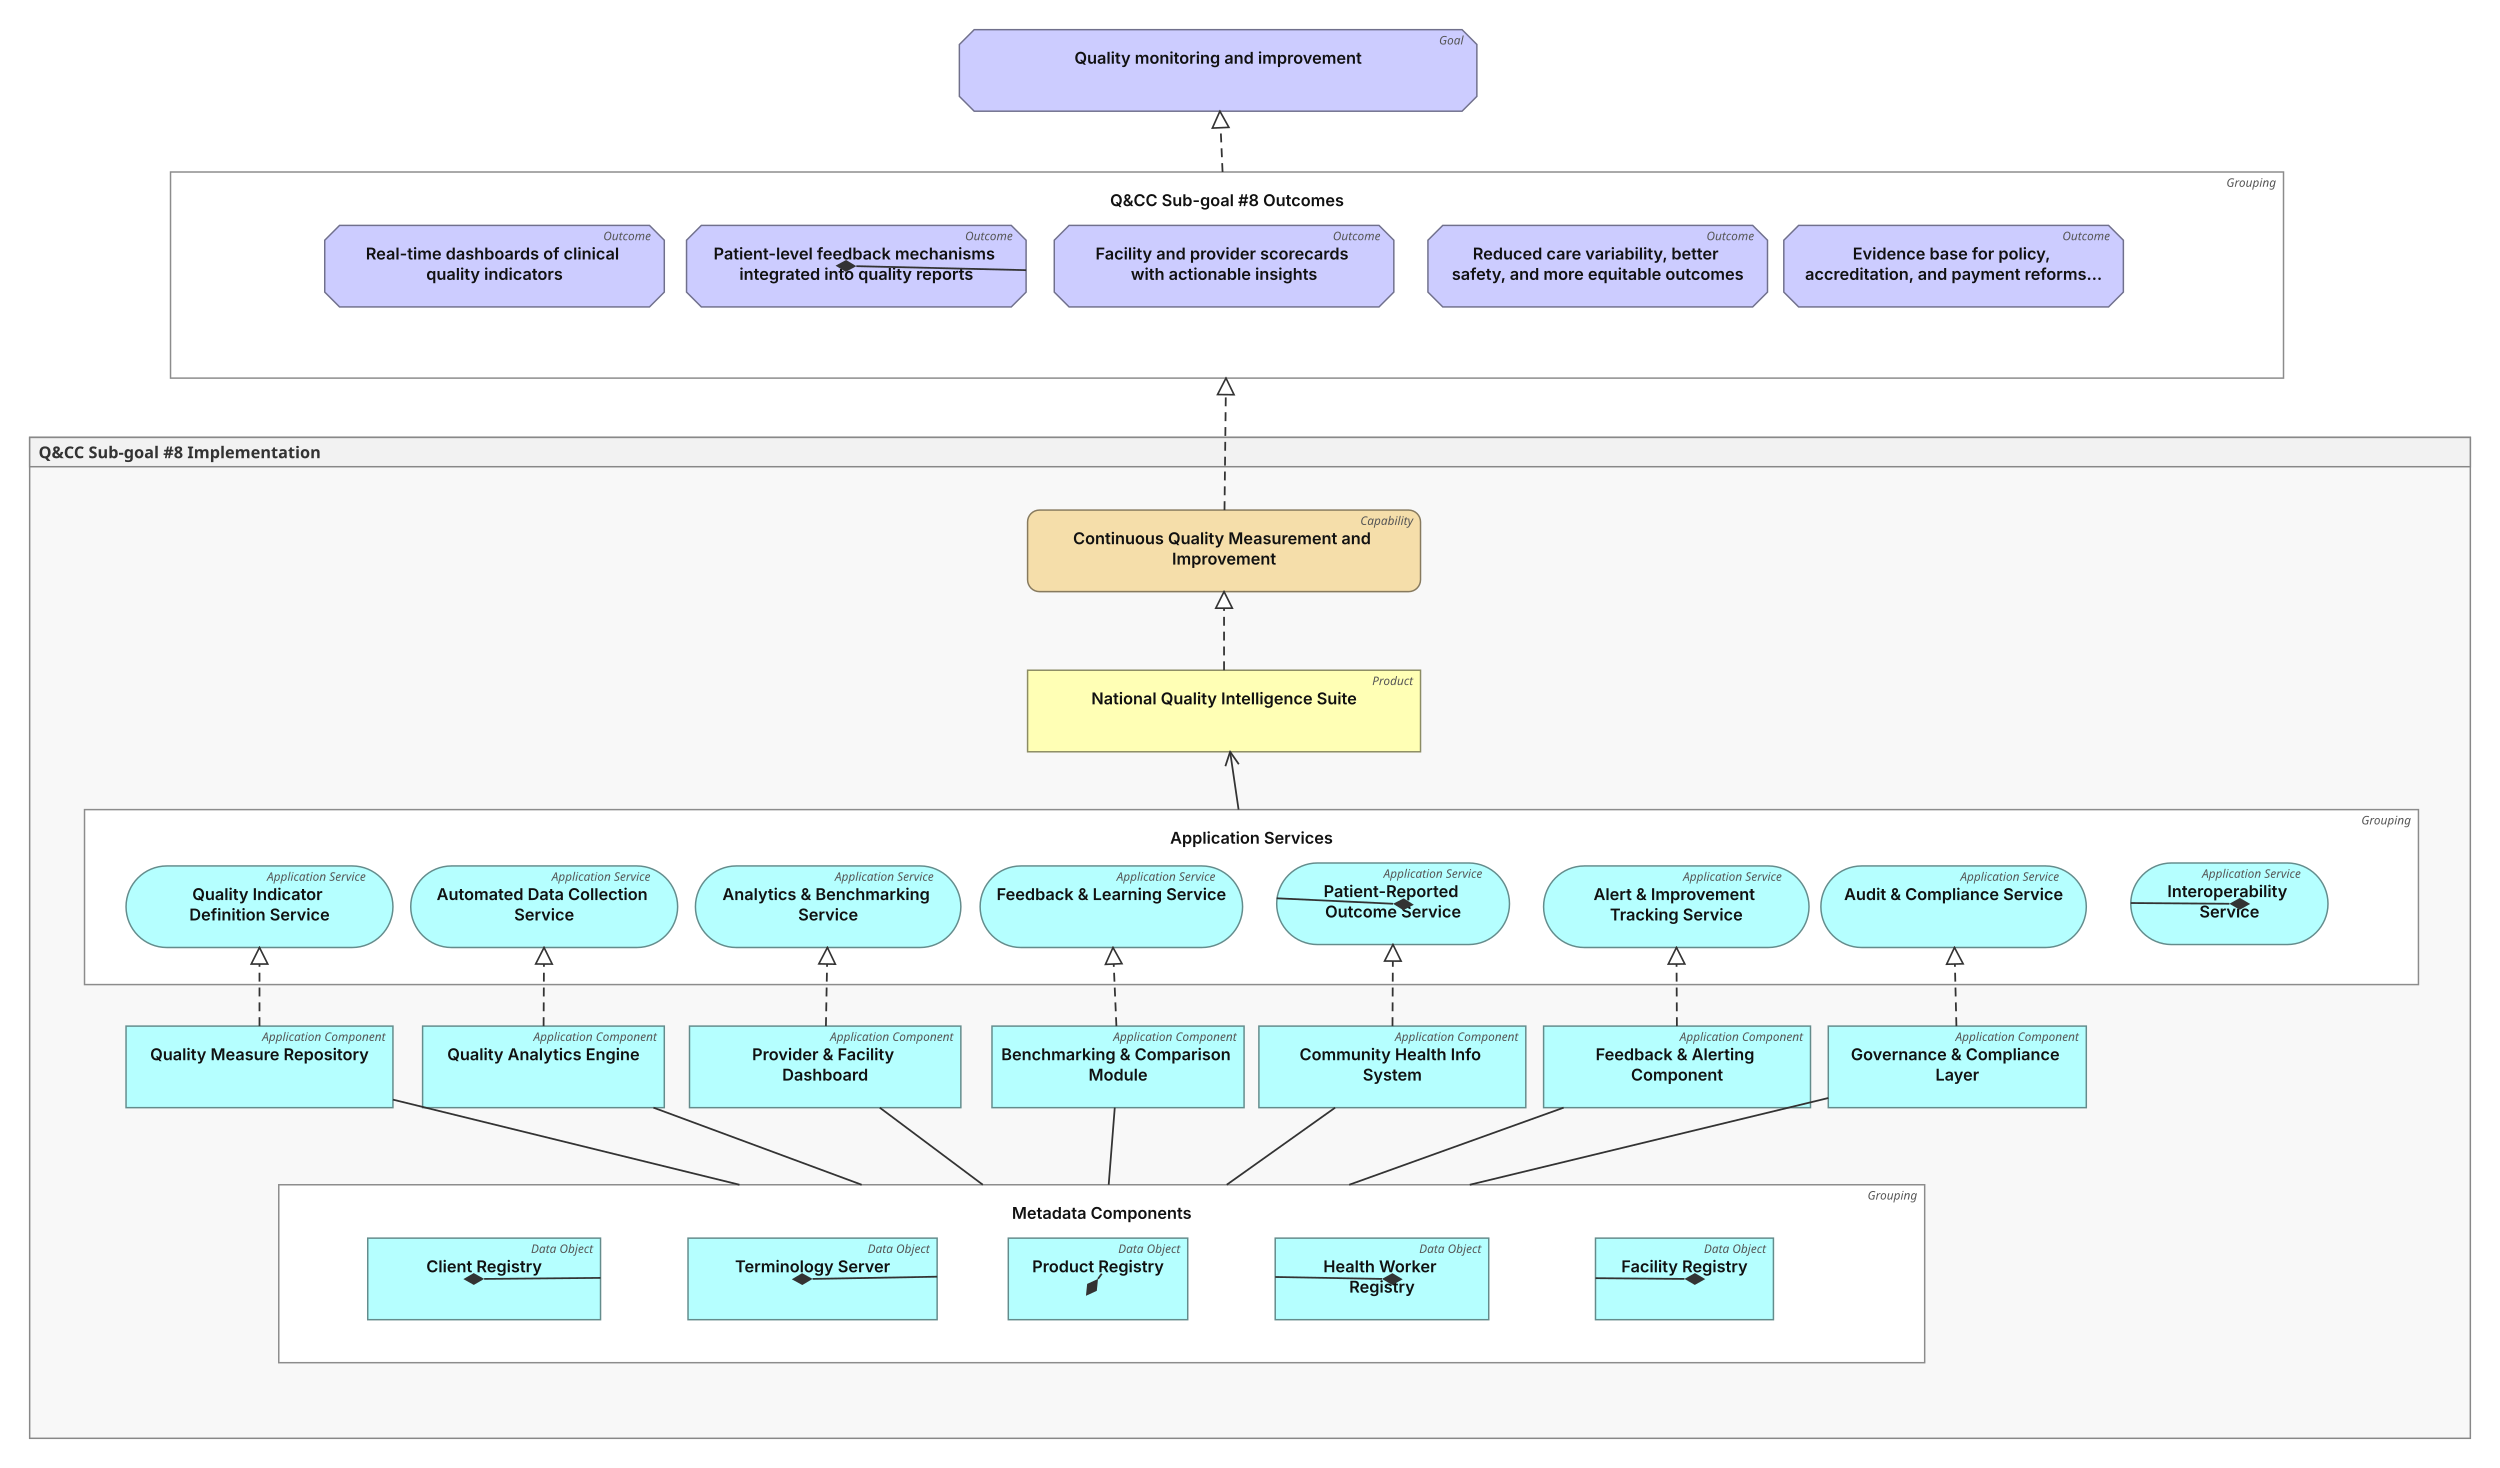
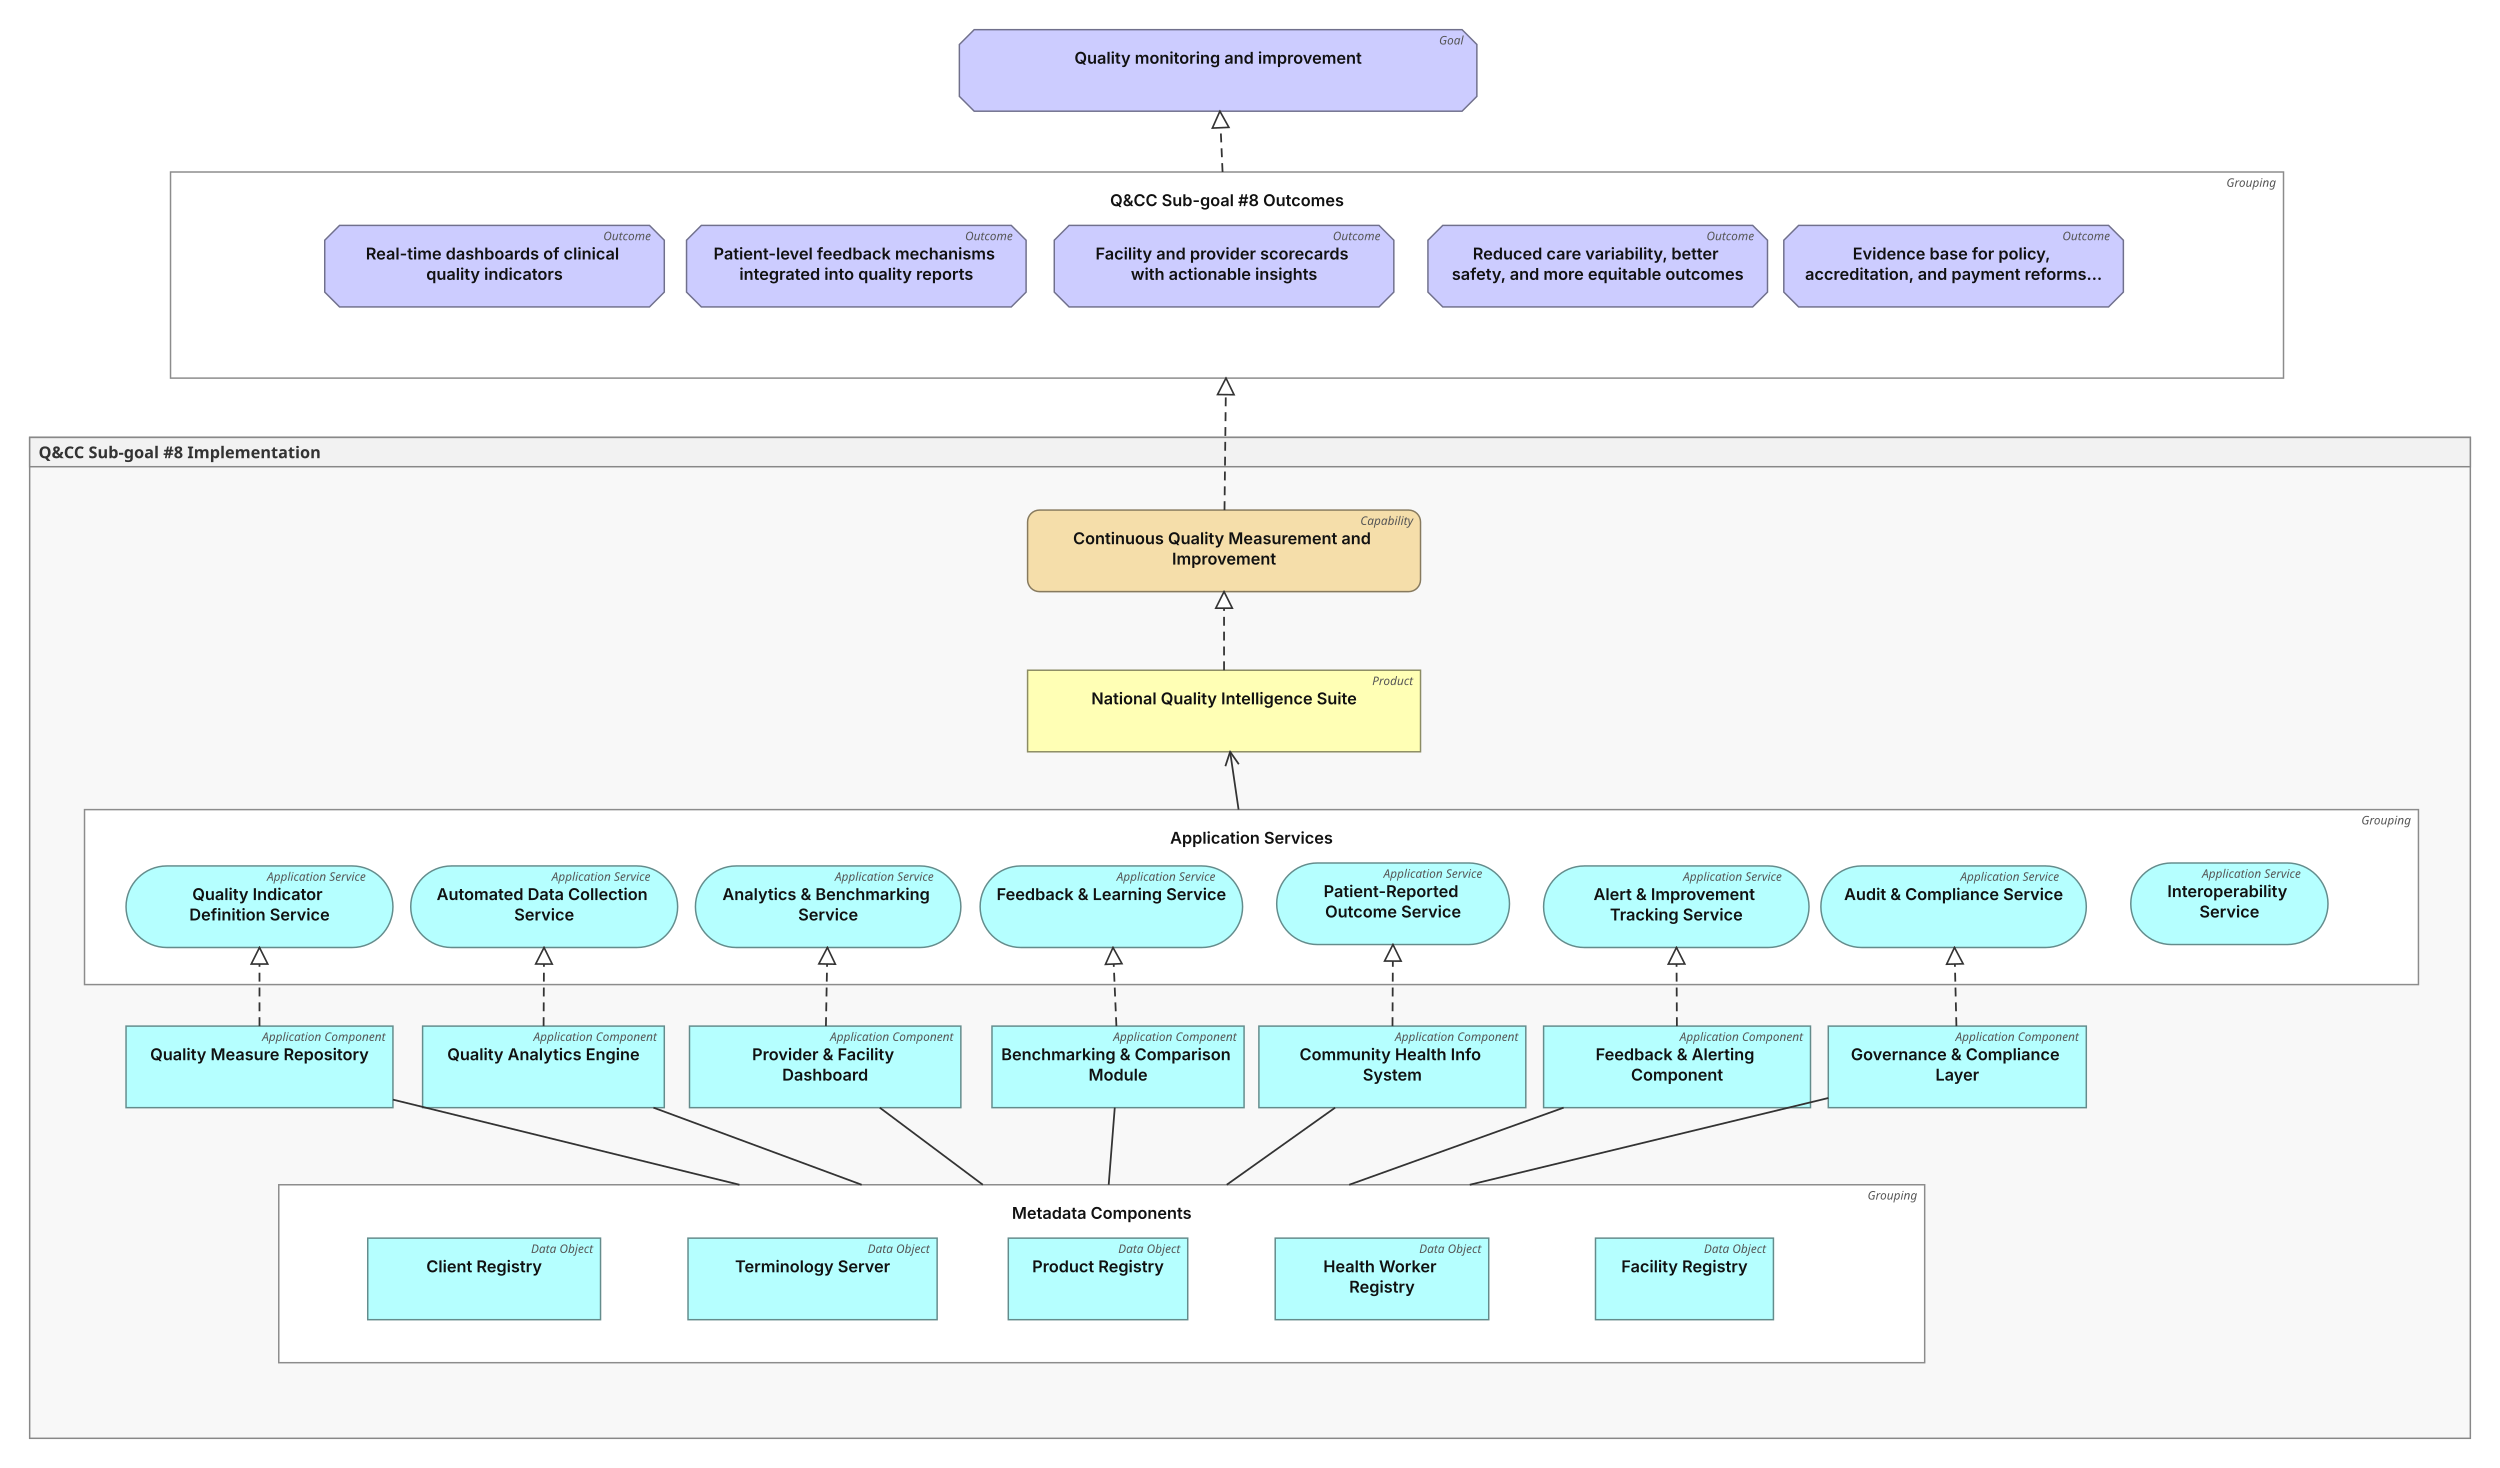
<svg xmlns="http://www.w3.org/2000/svg" viewBox="6 4 1686 990" width="1686" height="990" role="img" aria-labelledby="av-title">
  <style>
.av-name{font:600 11px system-ui,-apple-system,"Segoe UI",sans-serif;fill:#111}
.av-type{font:italic 8px system-ui,sans-serif;fill:#555}
.av-group{font:600 11px system-ui,sans-serif;fill:#333}
.av-note{font:10px system-ui,sans-serif;fill:#222}
.av-rel{font:9px system-ui,sans-serif;fill:#333;paint-order:stroke;stroke:#fff;stroke-width:3px}
a:hover rect,a:hover polygon,a:focus rect,a:focus polygon{stroke:#06c;stroke-width:2.5}
</style>
  <defs>
    <marker id="arrow-open" viewBox="0 0 12 12" refX="11" refY="6" markerWidth="11" markerHeight="11" orient="auto-start-reverse" markerUnits="userSpaceOnUse">
      <path d="M1 1 L11 6 L1 11" fill="none" stroke="#333" stroke-width="1.3" />
    </marker>
    <marker id="arrow-filled" viewBox="0 0 12 12" refX="11" refY="6" markerWidth="11" markerHeight="11" orient="auto-start-reverse" markerUnits="userSpaceOnUse">
      <path d="M1 1 L11 6 L1 11 Z" fill="#333" />
    </marker>
    <marker id="arrow-small" viewBox="0 0 10 10" refX="9" refY="5" markerWidth="8" markerHeight="8" orient="auto-start-reverse" markerUnits="userSpaceOnUse">
      <path d="M1 1 L9 5 L1 9" fill="none" stroke="#333" stroke-width="1.2" />
    </marker>
    <marker id="triangle-hollow" viewBox="0 0 14 14" refX="13" refY="7" markerWidth="13" markerHeight="13" orient="auto-start-reverse" markerUnits="userSpaceOnUse">
      <path d="M1 1 L13 7 L1 13 Z" fill="#fff" stroke="#333" stroke-width="1.2" />
    </marker>
    <marker id="diamond-filled" viewBox="0 0 16 10" refX="1" refY="5" markerWidth="16" markerHeight="10" orient="auto-start-reverse" markerUnits="userSpaceOnUse">
      <path d="M1 5 L8 1 L15 5 L8 9 Z" fill="#333" />
    </marker>
    <marker id="diamond-hollow" viewBox="0 0 16 10" refX="1" refY="5" markerWidth="16" markerHeight="10" orient="auto-start-reverse" markerUnits="userSpaceOnUse">
      <path d="M1 5 L8 1 L15 5 L8 9 Z" fill="#fff" stroke="#333" stroke-width="1.2" />
    </marker>
    <marker id="dot" viewBox="0 0 8 8" refX="4" refY="4" markerWidth="7" markerHeight="7" orient="auto" markerUnits="userSpaceOnUse">
      <circle cx="4" cy="4" r="3.2" fill="#333" />
    </marker>
    <pattern id="missing" width="8" height="8" patternUnits="userSpaceOnUse" patternTransform="rotate(45)">
      <rect width="8" height="8" fill="#fff" />
      <line x1="0" y1="0" x2="0" y2="8" stroke="#d33" stroke-width="2" />
    </pattern>
  </defs>
  <rect x="6" y="4" width="1686" height="990" fill="#fff" />
  <g class="av-g">
    <rect x="26" y="299" width="1646" height="675" fill="#f2f2f2" fill-opacity=".55" stroke="#888" />
    <rect x="26" y="299" width="1646" height="19.75" fill="#f2f2f2" stroke="#888" />
    <text class="av-group" x="32" y="313">Q&amp;CC Sub-goal #8 Implementation</text>
  </g>
  <a href="../../../en/dpi-h-ra/archimate/0.2.0-draft.2/elements/id-7cd099e247fa42118b241c06bf61b1a4/" target="_top">
    <rect x="194" y="803" width="1110" height="120" fill="#ffffff" stroke="#8c8c8c" stroke-width="1" />
    <text class="av-type" x="1299" y="813" text-anchor="end">Grouping</text>
    <text class="av-name" x="749" y="826" text-anchor="middle">
      <tspan x="749" dy="0">Metadata Components</tspan>
    </text>
  </a>
  <a href="../../../en/dpi-h-ra/archimate/0.2.0-draft.2/elements/id-716fcfc68efb4aafa35b80fe4bd608e5/" target="_top">
    <rect x="686" y="839" width="121" height="55" fill="#b5ffff" stroke="#648c8c" stroke-width="1" />
    <text class="av-type" x="802" y="849" text-anchor="end">Data Object</text>
    <text class="av-name" x="746.5" y="862" text-anchor="middle">
      <tspan x="746.5" dy="0">Product Registry</tspan>
    </text>
  </a>
  <a href="../../../en/dpi-h-ra/archimate/0.2.0-draft.2/elements/id-50b8108b9eff457aa52f959afe53400b/" target="_top">
    <rect x="254" y="839" width="157" height="55" fill="#b5ffff" stroke="#648c8c" stroke-width="1" />
    <text class="av-type" x="406" y="849" text-anchor="end">Data Object</text>
    <text class="av-name" x="332.5" y="862" text-anchor="middle">
      <tspan x="332.5" dy="0">Client Registry</tspan>
    </text>
  </a>
  <a href="../../../en/dpi-h-ra/archimate/0.2.0-draft.2/elements/id-60d2c9e1f10b488f9a579513e530b934/" target="_top">
    <rect x="1082" y="839" width="120" height="55" fill="#b5ffff" stroke="#648c8c" stroke-width="1" />
    <text class="av-type" x="1197" y="849" text-anchor="end">Data Object</text>
    <text class="av-name" x="1142" y="862" text-anchor="middle">
      <tspan x="1142" dy="0">Facility Registry</tspan>
    </text>
  </a>
  <a href="../../../en/dpi-h-ra/archimate/0.2.0-draft.2/elements/id-8a1b7256b3204a9aafef87c0db340987/" target="_top">
    <rect x="866" y="839" width="144" height="55" fill="#b5ffff" stroke="#648c8c" stroke-width="1" />
    <text class="av-type" x="1005" y="849" text-anchor="end">Data Object</text>
    <text class="av-name" x="938" y="862" text-anchor="middle">
      <tspan x="938" dy="0">Health Worker</tspan>
      <tspan x="938" dy="13.75">Registry</tspan>
    </text>
  </a>
  <a href="../../../en/dpi-h-ra/archimate/0.2.0-draft.2/elements/id-24938fddf85d4fa5a0e4c17075cf6d5a/" target="_top">
    <rect x="470" y="839" width="168" height="55" fill="#b5ffff" stroke="#648c8c" stroke-width="1" />
    <text class="av-type" x="633" y="849" text-anchor="end">Data Object</text>
    <text class="av-name" x="554" y="862" text-anchor="middle">
      <tspan x="554" dy="0">Terminology Server</tspan>
    </text>
  </a>
  <a href="../../../en/dpi-h-ra/archimate/0.2.0-draft.2/elements/id-a97b247deccb47f5b28d6c7c85258464/" target="_top">
    <rect x="121" y="120" width="1425" height="139" fill="#ffffff" stroke="#8c8c8c" stroke-width="1" />
    <text class="av-type" x="1541" y="130" text-anchor="end">Grouping</text>
    <text class="av-name" x="833.5" y="143" text-anchor="middle">
      <tspan x="833.5" dy="0">Q&amp;CC Sub-goal #8 Outcomes</tspan>
    </text>
  </a>
  <a href="../../../en/dpi-h-ra/archimate/0.2.0-draft.2/elements/id-4b282993710a4bf38fde1d2af89d089b/" target="_top">
    <polygon points="479,156 688,156 698,166 698,201 688,211 479,211 469,201 469,166" fill="#ccccff" stroke="#70708c" stroke-width="1" />
    <text class="av-type" x="689" y="166" text-anchor="end">Outcome</text>
    <text class="av-name" x="583.5" y="179" text-anchor="middle">
      <tspan x="583.5" dy="0">Patient-level feedback mechanisms</tspan>
      <tspan x="583.5" dy="13.75">integrated into quality reports</tspan>
    </text>
  </a>
  <a href="../../../en/dpi-h-ra/archimate/0.2.0-draft.2/elements/id-d76a0b90504448a3af6dcad09456a2cd/" target="_top">
    <rect x="63" y="550" width="1574" height="118" fill="#ffffff" stroke="#8c8c8c" stroke-width="1" />
    <text class="av-type" x="1632" y="560" text-anchor="end">Grouping</text>
    <text class="av-name" x="850" y="573" text-anchor="middle">
      <tspan x="850" dy="0">Application Services</tspan>
    </text>
  </a>
  <a href="../../../en/dpi-h-ra/archimate/0.2.0-draft.2/elements/id-c659991e313a41d6a4f1a6686e6ed7f7/" target="_top">
    <rect x="1443" y="586" width="133" height="55" rx="27.5" fill="#b5ffff" stroke="#648c8c" stroke-width="1" />
    <text class="av-type" x="1557.667" y="596" text-anchor="end">Application Service</text>
    <text class="av-name" x="1509.5" y="609" text-anchor="middle">
      <tspan x="1509.5" dy="0">Interoperability</tspan>
      <tspan x="1509.5" dy="13.75">Service</tspan>
    </text>
  </a>
  <a href="../../../en/dpi-h-ra/archimate/0.2.0-draft.2/elements/id-222e1a2ec8934efd9cba4fea4092efa3/" target="_top">
    <rect x="867" y="586" width="157" height="55" rx="27.5" fill="#b5ffff" stroke="#648c8c" stroke-width="1" />
    <text class="av-type" x="1005.667" y="596" text-anchor="end">Application Service</text>
    <text class="av-name" x="945.5" y="609" text-anchor="middle">
      <tspan x="945.5" dy="0">Patient-Reported</tspan>
      <tspan x="945.5" dy="13.75">Outcome Service</tspan>
    </text>
  </a>
  <a href="../../../en/dpi-h-ra/archimate/0.2.0-draft.2/elements/id-ba1cc1772d824cb6a9f72fd8222bf36b/" target="_top">
    <polygon points="663,24 992,24 1002,34 1002,69 992,79 663,79 653,69 653,34" fill="#ccccff" stroke="#70708c" stroke-width="1" />
    <text class="av-type" x="993" y="34" text-anchor="end">Goal</text>
    <text class="av-name" x="827.5" y="47" text-anchor="middle">
      <tspan x="827.5" dy="0">Quality monitoring and improvement</tspan>
    </text>
  </a>
  <a href="../../../en/dpi-h-ra/archimate/0.2.0-draft.2/elements/id-e71fea3a009a483594a72ec50c5481e4/" target="_top">
    <rect x="699" y="348" width="265" height="55" rx="8" fill="#f5deaa" stroke="#877a5e" stroke-width="1" />
    <text class="av-type" x="959" y="358" text-anchor="end">Capability</text>
    <text class="av-name" x="831.5" y="371" text-anchor="middle">
      <tspan x="831.5" dy="0">Continuous Quality Measurement and</tspan>
      <tspan x="831.5" dy="13.75">Improvement</tspan>
    </text>
  </a>
  <a href="../../../en/dpi-h-ra/archimate/0.2.0-draft.2/elements/id-baf98028f55e4c82ba0111a78f4a9472/" target="_top">
    <rect x="699" y="456" width="265" height="55" fill="#ffffb5" stroke="#8c8c64" stroke-width="1" />
    <text class="av-type" x="959" y="466" text-anchor="end">Product</text>
    <text class="av-name" x="831.5" y="479" text-anchor="middle">
      <tspan x="831.5" dy="0">National Quality Intelligence Suite</tspan>
    </text>
  </a>
  <a href="../../../en/dpi-h-ra/archimate/0.2.0-draft.2/elements/id-cfd09b58ed6b46c4916bba1dd06bdcd1/" target="_top">
    <polygon points="235,156 444,156 454,166 454,201 444,211 235,211 225,201 225,166" fill="#ccccff" stroke="#70708c" stroke-width="1" />
    <text class="av-type" x="445" y="166" text-anchor="end">Outcome</text>
    <text class="av-name" x="339.5" y="179" text-anchor="middle">
      <tspan x="339.5" dy="0">Real-time dashboards of clinical</tspan>
      <tspan x="339.5" dy="13.75">quality indicators</tspan>
    </text>
  </a>
  <a href="../../../en/dpi-h-ra/archimate/0.2.0-draft.2/elements/id-1ba0738bbdd5452db3ee55ffe4c32170/" target="_top">
    <polygon points="727,156 936,156 946,166 946,201 936,211 727,211 717,201 717,166" fill="#ccccff" stroke="#70708c" stroke-width="1" />
    <text class="av-type" x="937" y="166" text-anchor="end">Outcome</text>
    <text class="av-name" x="831.5" y="179" text-anchor="middle">
      <tspan x="831.5" dy="0">Facility and provider scorecards</tspan>
      <tspan x="831.5" dy="13.75">with actionable insights</tspan>
    </text>
  </a>
  <a href="../../../en/dpi-h-ra/archimate/0.2.0-draft.2/elements/id-81254bf62bcb4a339c8ea5f0f0883627/" target="_top">
    <polygon points="979,156 1188,156 1198,166 1198,201 1188,211 979,211 969,201 969,166" fill="#ccccff" stroke="#70708c" stroke-width="1" />
    <text class="av-type" x="1189" y="166" text-anchor="end">Outcome</text>
    <text class="av-name" x="1083.5" y="179" text-anchor="middle">
      <tspan x="1083.5" dy="0">Reduced care variability, better</tspan>
      <tspan x="1083.5" dy="13.75">safety, and more equitable outcomes</tspan>
    </text>
  </a>
  <a href="../../../en/dpi-h-ra/archimate/0.2.0-draft.2/elements/id-95483ba3e0e64372b300b51a1d496910/" target="_top">
    <polygon points="1219,156 1428,156 1438,166 1438,201 1428,211 1219,211 1209,201 1209,166" fill="#ccccff" stroke="#70708c" stroke-width="1" />
    <text class="av-type" x="1429" y="166" text-anchor="end">Outcome</text>
    <text class="av-name" x="1323.5" y="179" text-anchor="middle">
      <tspan x="1323.5" dy="0">Evidence base for policy,</tspan>
      <tspan x="1323.5" dy="13.75">accreditation, and payment reforms…</tspan>
    </text>
  </a>
  <a href="../../../en/dpi-h-ra/archimate/0.2.0-draft.2/elements/id-03ca953f8c20431cbb8c61941b4604e2/" target="_top">
    <rect x="91" y="588" width="180" height="55" rx="27.5" fill="#b5ffff" stroke="#648c8c" stroke-width="1" />
    <text class="av-type" x="252.667" y="598" text-anchor="end">Application Service</text>
    <text class="av-name" x="181" y="611" text-anchor="middle">
      <tspan x="181" dy="0">Quality Indicator</tspan>
      <tspan x="181" dy="13.75">Definition Service</tspan>
    </text>
  </a>
  <a href="../../../en/dpi-h-ra/archimate/0.2.0-draft.2/elements/id-86ea47c9ec2141bba9b72c11a0196042/" target="_top">
    <rect x="283" y="588" width="180" height="55" rx="27.5" fill="#b5ffff" stroke="#648c8c" stroke-width="1" />
    <text class="av-type" x="444.667" y="598" text-anchor="end">Application Service</text>
    <text class="av-name" x="373" y="611" text-anchor="middle">
      <tspan x="373" dy="0">Automated Data Collection</tspan>
      <tspan x="373" dy="13.75">Service</tspan>
    </text>
  </a>
  <a href="../../../en/dpi-h-ra/archimate/0.2.0-draft.2/elements/id-969b1081c18445eb95759777a131a9f8/" target="_top">
    <rect x="475" y="588" width="179" height="55" rx="27.5" fill="#b5ffff" stroke="#648c8c" stroke-width="1" />
    <text class="av-type" x="635.667" y="598" text-anchor="end">Application Service</text>
    <text class="av-name" x="564.5" y="611" text-anchor="middle">
      <tspan x="564.5" dy="0">Analytics &amp; Benchmarking</tspan>
      <tspan x="564.5" dy="13.75">Service</tspan>
    </text>
  </a>
  <a href="../../../en/dpi-h-ra/archimate/0.2.0-draft.2/elements/id-4327ef6da5e14dd79eda8657acb50b84/" target="_top">
    <rect x="667" y="588" width="177" height="55" rx="27.5" fill="#b5ffff" stroke="#648c8c" stroke-width="1" />
    <text class="av-type" x="825.667" y="598" text-anchor="end">Application Service</text>
    <text class="av-name" x="755.5" y="611" text-anchor="middle">
      <tspan x="755.5" dy="0">Feedback &amp; Learning Service</tspan>
    </text>
  </a>
  <a href="../../../en/dpi-h-ra/archimate/0.2.0-draft.2/elements/id-7bd5f169df1e4b7282dadbbde7c0599b/" target="_top">
    <rect x="1047" y="588" width="179" height="55" rx="27.5" fill="#b5ffff" stroke="#648c8c" stroke-width="1" />
    <text class="av-type" x="1207.667" y="598" text-anchor="end">Application Service</text>
    <text class="av-name" x="1136.5" y="611" text-anchor="middle">
      <tspan x="1136.5" dy="0">Alert &amp; Improvement</tspan>
      <tspan x="1136.5" dy="13.75">Tracking Service</tspan>
    </text>
  </a>
  <a href="../../../en/dpi-h-ra/archimate/0.2.0-draft.2/elements/id-0052c2b9d6474579a30220a3a629be49/" target="_top">
    <rect x="1234" y="588" width="179" height="55" rx="27.5" fill="#b5ffff" stroke="#648c8c" stroke-width="1" />
    <text class="av-type" x="1394.667" y="598" text-anchor="end">Application Service</text>
    <text class="av-name" x="1323.5" y="611" text-anchor="middle">
      <tspan x="1323.5" dy="0">Audit &amp; Compliance Service</tspan>
    </text>
  </a>
  <a href="../../../en/dpi-h-ra/archimate/0.2.0-draft.2/elements/id-a225ba4f0c4641d59af9359a2797f250/" target="_top">
    <rect x="91" y="696" width="180" height="55" fill="#b5ffff" stroke="#648c8c" stroke-width="1" />
    <text class="av-type" x="266" y="706" text-anchor="end">Application Component</text>
    <text class="av-name" x="181" y="719" text-anchor="middle">
      <tspan x="181" dy="0">Quality Measure Repository</tspan>
    </text>
  </a>
  <a href="../../../en/dpi-h-ra/archimate/0.2.0-draft.2/elements/id-fc70dc8e3099419db5a0a81c81b5bf45/" target="_top">
    <rect x="291" y="696" width="163" height="55" fill="#b5ffff" stroke="#648c8c" stroke-width="1" />
    <text class="av-type" x="449" y="706" text-anchor="end">Application Component</text>
    <text class="av-name" x="372.5" y="719" text-anchor="middle">
      <tspan x="372.5" dy="0">Quality Analytics Engine</tspan>
    </text>
  </a>
  <a href="../../../en/dpi-h-ra/archimate/0.2.0-draft.2/elements/id-1de352570bdb4ab48166750c389dd753/" target="_top">
    <rect x="471" y="696" width="183" height="55" fill="#b5ffff" stroke="#648c8c" stroke-width="1" />
    <text class="av-type" x="649" y="706" text-anchor="end">Application Component</text>
    <text class="av-name" x="562.5" y="719" text-anchor="middle">
      <tspan x="562.5" dy="0">Provider &amp; Facility</tspan>
      <tspan x="562.5" dy="13.75">Dashboard</tspan>
    </text>
  </a>
  <a href="../../../en/dpi-h-ra/archimate/0.2.0-draft.2/elements/id-ff35a870ae604a488cba65a4d37483fa/" target="_top">
    <rect x="675" y="696" width="170" height="55" fill="#b5ffff" stroke="#648c8c" stroke-width="1" />
    <text class="av-type" x="840" y="706" text-anchor="end">Application Component</text>
    <text class="av-name" x="760" y="719" text-anchor="middle">
      <tspan x="760" dy="0">Benchmarking &amp; Comparison</tspan>
      <tspan x="760" dy="13.75">Module</tspan>
    </text>
  </a>
  <a href="../../../en/dpi-h-ra/archimate/0.2.0-draft.2/elements/id-d6b5693acabd43049d8443fffb70f547/" target="_top">
    <rect x="855" y="696" width="180" height="55" fill="#b5ffff" stroke="#648c8c" stroke-width="1" />
    <text class="av-type" x="1030" y="706" text-anchor="end">Application Component</text>
    <text class="av-name" x="945" y="719" text-anchor="middle">
      <tspan x="945" dy="0">Community Health Info</tspan>
      <tspan x="945" dy="13.75">System</tspan>
    </text>
  </a>
  <a href="../../../en/dpi-h-ra/archimate/0.2.0-draft.2/elements/id-97d4f77bfc714945b6a5354289bc7056/" target="_top">
    <rect x="1047" y="696" width="180" height="55" fill="#b5ffff" stroke="#648c8c" stroke-width="1" />
    <text class="av-type" x="1222" y="706" text-anchor="end">Application Component</text>
    <text class="av-name" x="1137" y="719" text-anchor="middle">
      <tspan x="1137" dy="0">Feedback &amp; Alerting</tspan>
      <tspan x="1137" dy="13.75">Component</tspan>
    </text>
  </a>
  <a href="../../../en/dpi-h-ra/archimate/0.2.0-draft.2/elements/id-786f2d78893c4a41a53498fe8a971e50/" target="_top">
    <rect x="1239" y="696" width="174" height="55" fill="#b5ffff" stroke="#648c8c" stroke-width="1" />
    <text class="av-type" x="1408" y="706" text-anchor="end">Application Component</text>
    <text class="av-name" x="1326" y="719" text-anchor="middle">
      <tspan x="1326" dy="0">Governance &amp; Compliance</tspan>
      <tspan x="1326" dy="13.75">Layer</tspan>
    </text>
  </a>
  <a href="../../../en/dpi-h-ra/archimate/0.2.0-draft.2/relationships/id-62ff11e69b4c4e0ab4f7787b6c82798f/" target="_top">
    <path d="M504.7 803 L271 745.6" fill="none" stroke="#333" stroke-width="1.2" />
    <path d="M504.7 803 L271 745.6" fill="none" stroke="transparent" stroke-width="8" />
  </a>
-   <a href="../../../en/dpi-h-ra/archimate/0.2.0-draft.2/relationships/id-99573d67d95f4f7f8d90c257b512dd55/" target="_top">
-     <path d="M746.5 866.5 L749 863" fill="none" stroke="#333" stroke-width="1.2" marker-start="url(#diamond-filled)" />
-     <path d="M746.5 866.5 L749 863" fill="none" stroke="transparent" stroke-width="8" />
-   </a>
-   <a href="../../../en/dpi-h-ra/archimate/0.2.0-draft.2/relationships/id-23830935d4724aa8ba7330aeac1faa37/" target="_top">
-     <path d="M332.5 866.5 L411 865.8" fill="none" stroke="#333" stroke-width="1.2" marker-start="url(#diamond-filled)" />
-     <path d="M332.5 866.5 L411 865.8" fill="none" stroke="transparent" stroke-width="8" />
-   </a>
-   <a href="../../../en/dpi-h-ra/archimate/0.2.0-draft.2/relationships/id-e8b3598310e94f0d93a8fc247d2be51d/" target="_top">
-     <path d="M1142 866.5 L1082 866" fill="none" stroke="#333" stroke-width="1.2" marker-start="url(#diamond-filled)" />
-     <path d="M1142 866.5 L1082 866" fill="none" stroke="transparent" stroke-width="8" />
-   </a>
-   <a href="../../../en/dpi-h-ra/archimate/0.2.0-draft.2/relationships/id-4d6d8910c84f46dd95cca1f2177790e0/" target="_top">
-     <path d="M938 866.5 L866 865.2" fill="none" stroke="#333" stroke-width="1.2" marker-start="url(#diamond-filled)" />
-     <path d="M938 866.5 L866 865.2" fill="none" stroke="transparent" stroke-width="8" />
-   </a>
-   <a href="../../../en/dpi-h-ra/archimate/0.2.0-draft.2/relationships/id-c5fca2e02f214ad2ac2394af1d9f02af/" target="_top">
-     <path d="M554 866.5 L638 865" fill="none" stroke="#333" stroke-width="1.2" marker-start="url(#diamond-filled)" />
-     <path d="M554 866.5 L638 865" fill="none" stroke="transparent" stroke-width="8" />
-   </a>
  <a href="../../../en/dpi-h-ra/archimate/0.2.0-draft.2/relationships/id-a561d90284854318a14f2e925c63a46d/" target="_top">
    <path d="M830.5 120 L828.7 79" fill="none" stroke="#333" stroke-width="1.2" stroke-dasharray="6 4" marker-end="url(#triangle-hollow)" />
    <path d="M830.5 120 L828.7 79" fill="none" stroke="transparent" stroke-width="8" />
  </a>
-   <a href="../../../en/dpi-h-ra/archimate/0.2.0-draft.2/relationships/id-f04dcf95b79d4c48a31e00ffcc9a661b/" target="_top">
-     <path d="M583.5 183.5 L698 186.2" fill="none" stroke="#333" stroke-width="1.2" marker-start="url(#diamond-filled)" />
-     <path d="M583.5 183.5 L698 186.2" fill="none" stroke="transparent" stroke-width="8" />
-   </a>
  <a href="../../../en/dpi-h-ra/archimate/0.2.0-draft.2/relationships/id-7db5853b9eb0439993ddb157e30d541c/" target="_top">
    <path d="M841.3 550 L835.6 511" fill="none" stroke="#333" stroke-width="1.2" marker-end="url(#arrow-open)" />
    <path d="M841.3 550 L835.6 511" fill="none" stroke="transparent" stroke-width="8" />
  </a>
-   <a href="../../../en/dpi-h-ra/archimate/0.2.0-draft.2/relationships/id-775982676eb246d4bf2b8a07ec906b49/" target="_top">
-     <path d="M1509.5 613.5 L1443 613" fill="none" stroke="#333" stroke-width="1.2" marker-start="url(#diamond-filled)" />
-     <path d="M1509.5 613.5 L1443 613" fill="none" stroke="transparent" stroke-width="8" />
-   </a>
-   <a href="../../../en/dpi-h-ra/archimate/0.2.0-draft.2/relationships/id-3e49a56992c0485b9ef74ca3bc766545/" target="_top">
-     <path d="M945.5 613.5 L867 609.8" fill="none" stroke="#333" stroke-width="1.2" marker-start="url(#diamond-filled)" />
-     <path d="M945.5 613.5 L867 609.8" fill="none" stroke="transparent" stroke-width="8" />
-   </a>
  <a href="../../../en/dpi-h-ra/archimate/0.2.0-draft.2/relationships/id-474d687d06704d6980a20dfeff7f7663/" target="_top">
    <path d="M831.8 348 L832.8 259" fill="none" stroke="#333" stroke-width="1.2" stroke-dasharray="6 4" marker-end="url(#triangle-hollow)" />
    <path d="M831.8 348 L832.8 259" fill="none" stroke="transparent" stroke-width="8" />
  </a>
  <a href="../../../en/dpi-h-ra/archimate/0.2.0-draft.2/relationships/id-85b4b63685a34e6a88c45c44f1fb068a/" target="_top">
    <path d="M831.5 456 L831.5 403" fill="none" stroke="#333" stroke-width="1.2" stroke-dasharray="6 4" marker-end="url(#triangle-hollow)" />
    <path d="M831.5 456 L831.5 403" fill="none" stroke="transparent" stroke-width="8" />
  </a>
  <a href="../../../en/dpi-h-ra/archimate/0.2.0-draft.2/relationships/id-846c08aedcc2467aa7bbf11fefcf16f5/" target="_top">
    <path d="M181 696 L181 643" fill="none" stroke="#333" stroke-width="1.2" stroke-dasharray="6 4" marker-end="url(#triangle-hollow)" />
    <path d="M181 696 L181 643" fill="none" stroke="transparent" stroke-width="8" />
  </a>
  <a href="../../../en/dpi-h-ra/archimate/0.2.0-draft.2/relationships/id-bae2200bb6cb4f14841f018cd7ef7bcb/" target="_top">
    <path d="M372.6 696 L372.9 643" fill="none" stroke="#333" stroke-width="1.2" stroke-dasharray="6 4" marker-end="url(#triangle-hollow)" />
    <path d="M372.6 696 L372.9 643" fill="none" stroke="transparent" stroke-width="8" />
  </a>
  <a href="../../../en/dpi-h-ra/archimate/0.2.0-draft.2/relationships/id-c0ef3276d24f4a15bbf8dd877abb9ff7/" target="_top">
    <path d="M446.7 751 L587.1 803" fill="none" stroke="#333" stroke-width="1.2" />
    <path d="M446.7 751 L587.1 803" fill="none" stroke="transparent" stroke-width="8" />
  </a>
  <a href="../../../en/dpi-h-ra/archimate/0.2.0-draft.2/relationships/id-aba91a989b774c9ab2f85fcaddc2e4fd/" target="_top">
    <path d="M599.3 751 L668.8 803" fill="none" stroke="#333" stroke-width="1.2" />
    <path d="M599.3 751 L668.8 803" fill="none" stroke="transparent" stroke-width="8" />
  </a>
  <a href="../../../en/dpi-h-ra/archimate/0.2.0-draft.2/relationships/id-d15757a529ae408c966d92e84ab1b9d7/" target="_top">
    <path d="M563 696 L564 643" fill="none" stroke="#333" stroke-width="1.2" stroke-dasharray="6 4" marker-end="url(#triangle-hollow)" />
    <path d="M563 696 L564 643" fill="none" stroke="transparent" stroke-width="8" />
  </a>
  <a href="../../../en/dpi-h-ra/archimate/0.2.0-draft.2/relationships/id-213935a144264715aa957a0a536545e2/" target="_top">
    <path d="M757.8 751 L753.7 803" fill="none" stroke="#333" stroke-width="1.2" />
    <path d="M757.8 751 L753.7 803" fill="none" stroke="transparent" stroke-width="8" />
  </a>
  <a href="../../../en/dpi-h-ra/archimate/0.2.0-draft.2/relationships/id-2da5e32b718a4f2fa221b18f1e2f4845/" target="_top">
    <path d="M758.9 696 L756.6 643" fill="none" stroke="#333" stroke-width="1.2" stroke-dasharray="6 4" marker-end="url(#triangle-hollow)" />
    <path d="M758.9 696 L756.6 643" fill="none" stroke="transparent" stroke-width="8" />
  </a>
  <a href="../../../en/dpi-h-ra/archimate/0.2.0-draft.2/relationships/id-3fd80591981f4bb1804459ede7810af2/" target="_top">
    <path d="M906.4 751 L833.3 803" fill="none" stroke="#333" stroke-width="1.2" />
    <path d="M906.4 751 L833.3 803" fill="none" stroke="transparent" stroke-width="8" />
  </a>
  <a href="../../../en/dpi-h-ra/archimate/0.2.0-draft.2/relationships/id-ee04b8efd5374971b4a03255c84d6c32/" target="_top">
    <path d="M945.1 696 L945.4 641" fill="none" stroke="#333" stroke-width="1.2" stroke-dasharray="6 4" marker-end="url(#triangle-hollow)" />
    <path d="M945.1 696 L945.4 641" fill="none" stroke="transparent" stroke-width="8" />
  </a>
  <a href="../../../en/dpi-h-ra/archimate/0.2.0-draft.2/relationships/id-d77baa9f203a46918af4a33fb3d434dd/" target="_top">
    <path d="M1060.5 751 L915.9 803" fill="none" stroke="#333" stroke-width="1.2" />
    <path d="M1060.5 751 L915.9 803" fill="none" stroke="transparent" stroke-width="8" />
  </a>
  <a href="../../../en/dpi-h-ra/archimate/0.2.0-draft.2/relationships/id-abd5cc3e3f6a4486a6ca21eeede1d1d7/" target="_top">
    <path d="M1136.9 696 L1136.6 643" fill="none" stroke="#333" stroke-width="1.2" stroke-dasharray="6 4" marker-end="url(#triangle-hollow)" />
    <path d="M1136.9 696 L1136.6 643" fill="none" stroke="transparent" stroke-width="8" />
  </a>
  <a href="../../../en/dpi-h-ra/archimate/0.2.0-draft.2/relationships/id-41baf278c7e04435b585769190fbaae3/" target="_top">
    <path d="M1239 744.5 L997.2 803" fill="none" stroke="#333" stroke-width="1.2" />
    <path d="M1239 744.5 L997.2 803" fill="none" stroke="transparent" stroke-width="8" />
  </a>
  <a href="../../../en/dpi-h-ra/archimate/0.2.0-draft.2/relationships/id-a8a2d1c2403d486c805aa20b71d24d62/" target="_top">
    <path d="M1325.4 696 L1324.1 643" fill="none" stroke="#333" stroke-width="1.2" stroke-dasharray="6 4" marker-end="url(#triangle-hollow)" />
    <path d="M1325.4 696 L1324.1 643" fill="none" stroke="transparent" stroke-width="8" />
  </a>
</svg>
